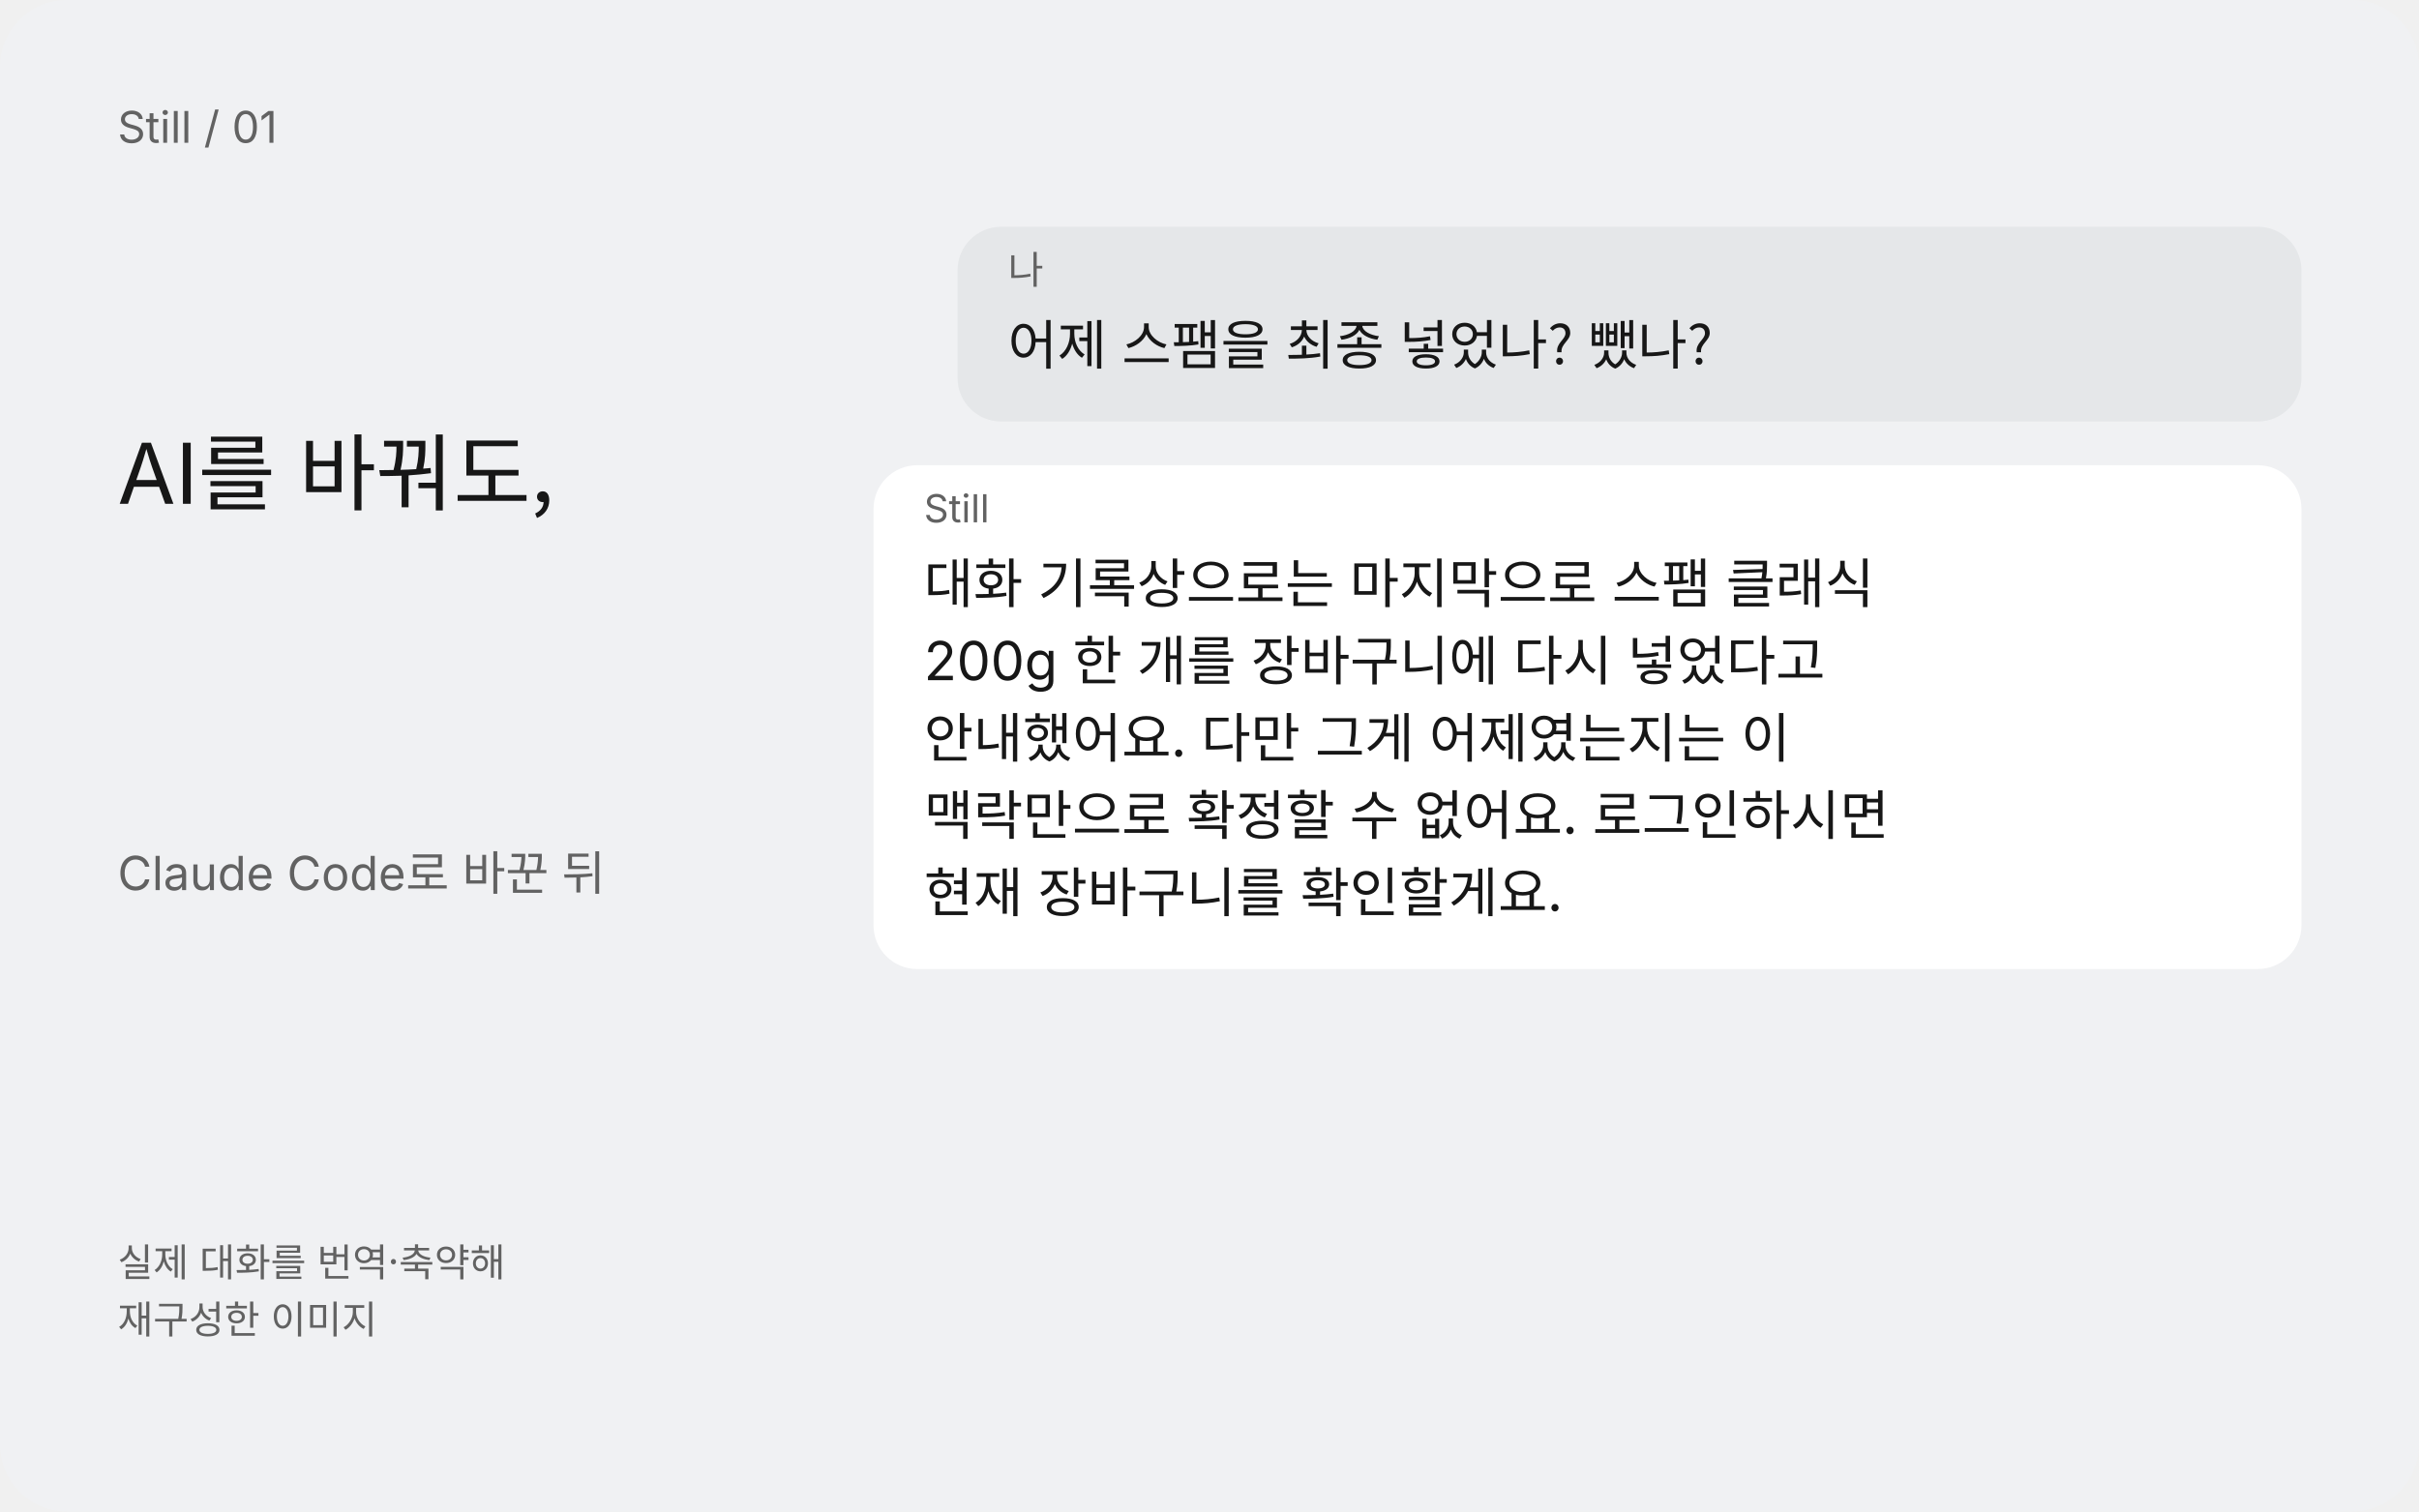
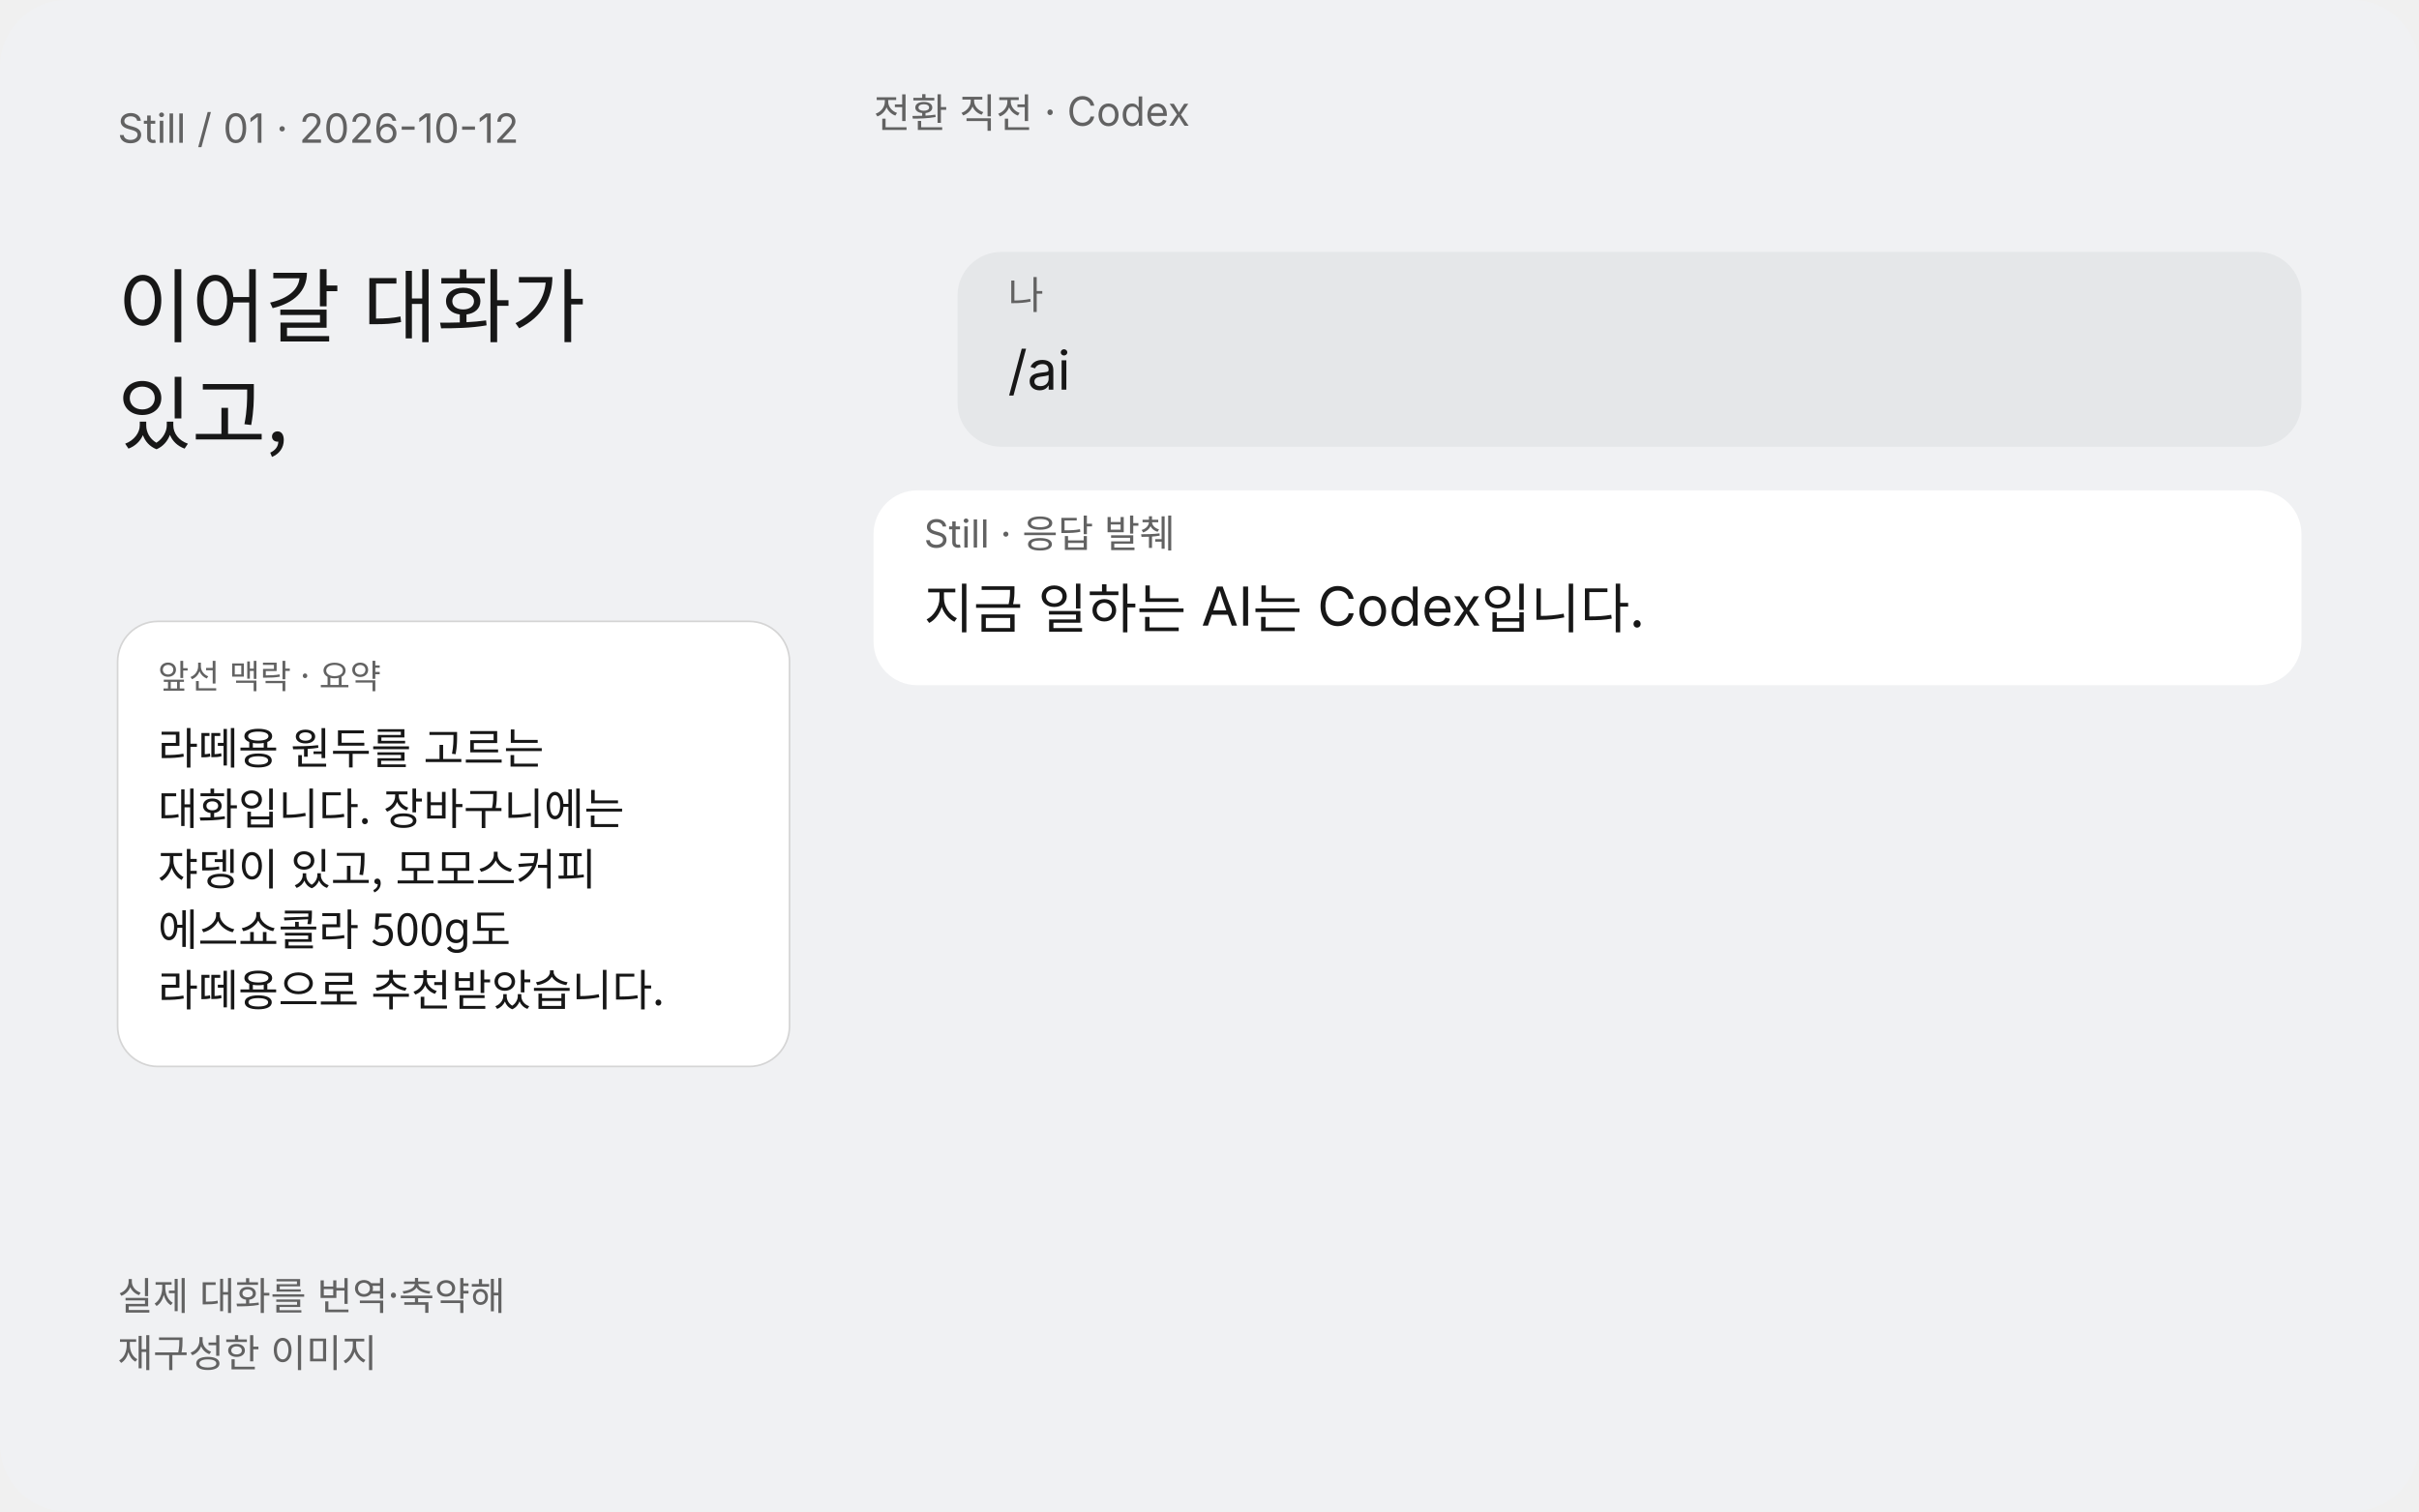
<svg xmlns="http://www.w3.org/2000/svg" width="1440" height="900" viewBox="0 0 1440 900" xml:lang="ko">
  <rect width="1440" height="900" rx="40" fill="#f0f1f3" />
  <g font-family="system-ui, -apple-system, sans-serif">
-     <text x="70" y="85" font-size="26" fill="#626262">Still / 01</text>
-     <text x="70" y="300" font-size="50" fill="#171717">AI를 바꿔도,</text>
-     <text x="70" y="530" font-size="28" fill="#626262">Claude Code로 바꾼 뒤</text>
-     <text x="70" y="760" font-size="23" fill="#626262">실제 대화를 번역·축약해</text>
-     <text x="70" y="794" font-size="23" fill="#626262">재구성한 이미지</text>
-     <rect x="570" y="135" width="800" height="116" rx="26" fill="#e5e7e9" />
-     <text x="600" y="169" font-size="23" fill="#626262">나</text>
-     <text x="600" y="217" font-size="32" fill="#171717">어제 스팸을 최종 넣었나? 뺐나?</text>
-     <rect x="520" y="277" width="850" height="300" rx="26" fill="#ffffff" />
-     <text x="550" y="311" font-size="23" fill="#626262">Still</text>
-     <text x="550" y="359" font-size="32" fill="#171717">대화 기록상으로는 마지막으로 스팸 클래식</text>
-     <text x="550" y="405" font-size="32" fill="#171717">200g 한 개를 장바구니에 다시 넣었다고</text>
-     <text x="550" y="451" font-size="32" fill="#171717">안내했어요. 다만 그게 어제였는지는 이</text>
-     <text x="550" y="497" font-size="32" fill="#171717">맥락만으로 확정할 수 없어요. 로그인하시면</text>
-     <text x="550" y="543" font-size="32" fill="#171717">현재 장바구니를 확인할게요.</text>
+     <text x="70" y="85" font-size="24" fill="#626262">Still / 01 · 2026-10-12</text>
+     <text x="70" y="200" font-size="48" fill="#171717">이어갈 대화가</text>
+     <text x="70" y="264" font-size="48" fill="#171717">있고,</text>
+     <text x="70" y="780" font-size="23" fill="#626262">실제 대화를 번역·축약해</text>
+     <text x="70" y="814" font-size="23" fill="#626262">재구성한 이미지</text>
+     <rect x="70" y="370" width="400" height="265" rx="24" fill="#ffffff" stroke="#d5d5d5" />
+     <text x="94" y="410" font-size="20" fill="#626262">앞선 맥락 · 요약</text>
+     <text x="94" y="455" font-size="26" fill="#171717">라떼용 원두를 고르는</text>
+     <text x="94" y="491" font-size="26" fill="#171717">대화입니다. 장바구니에는</text>
+     <text x="94" y="527" font-size="26" fill="#171717">쟈뎅이 있고, 모모스커피</text>
+     <text x="94" y="563" font-size="26" fill="#171717">에스쇼콜라 500g도</text>
+     <text x="94" y="599" font-size="26" fill="#171717">라떼용으로 추천받았습니다.</text>
+     <text x="520" y="76" font-size="24" fill="#626262">전환 직전 · Codex</text>
+     <rect x="570" y="150" width="800" height="116" rx="26" fill="#e5e7e9" />
+     <text x="600" y="184" font-size="23" fill="#626262">나</text>
+     <text x="600" y="232" font-size="32" fill="#171717">/ai</text>
+     <rect x="520" y="292" width="850" height="116" rx="26" fill="#ffffff" />
+     <text x="550" y="326" font-size="23" fill="#626262">Still · 응답 발췌</text>
+     <text x="550" y="374" font-size="32" fill="#171717">지금 일하는 AI는 Codex입니다.</text>
  </g>
</svg>
